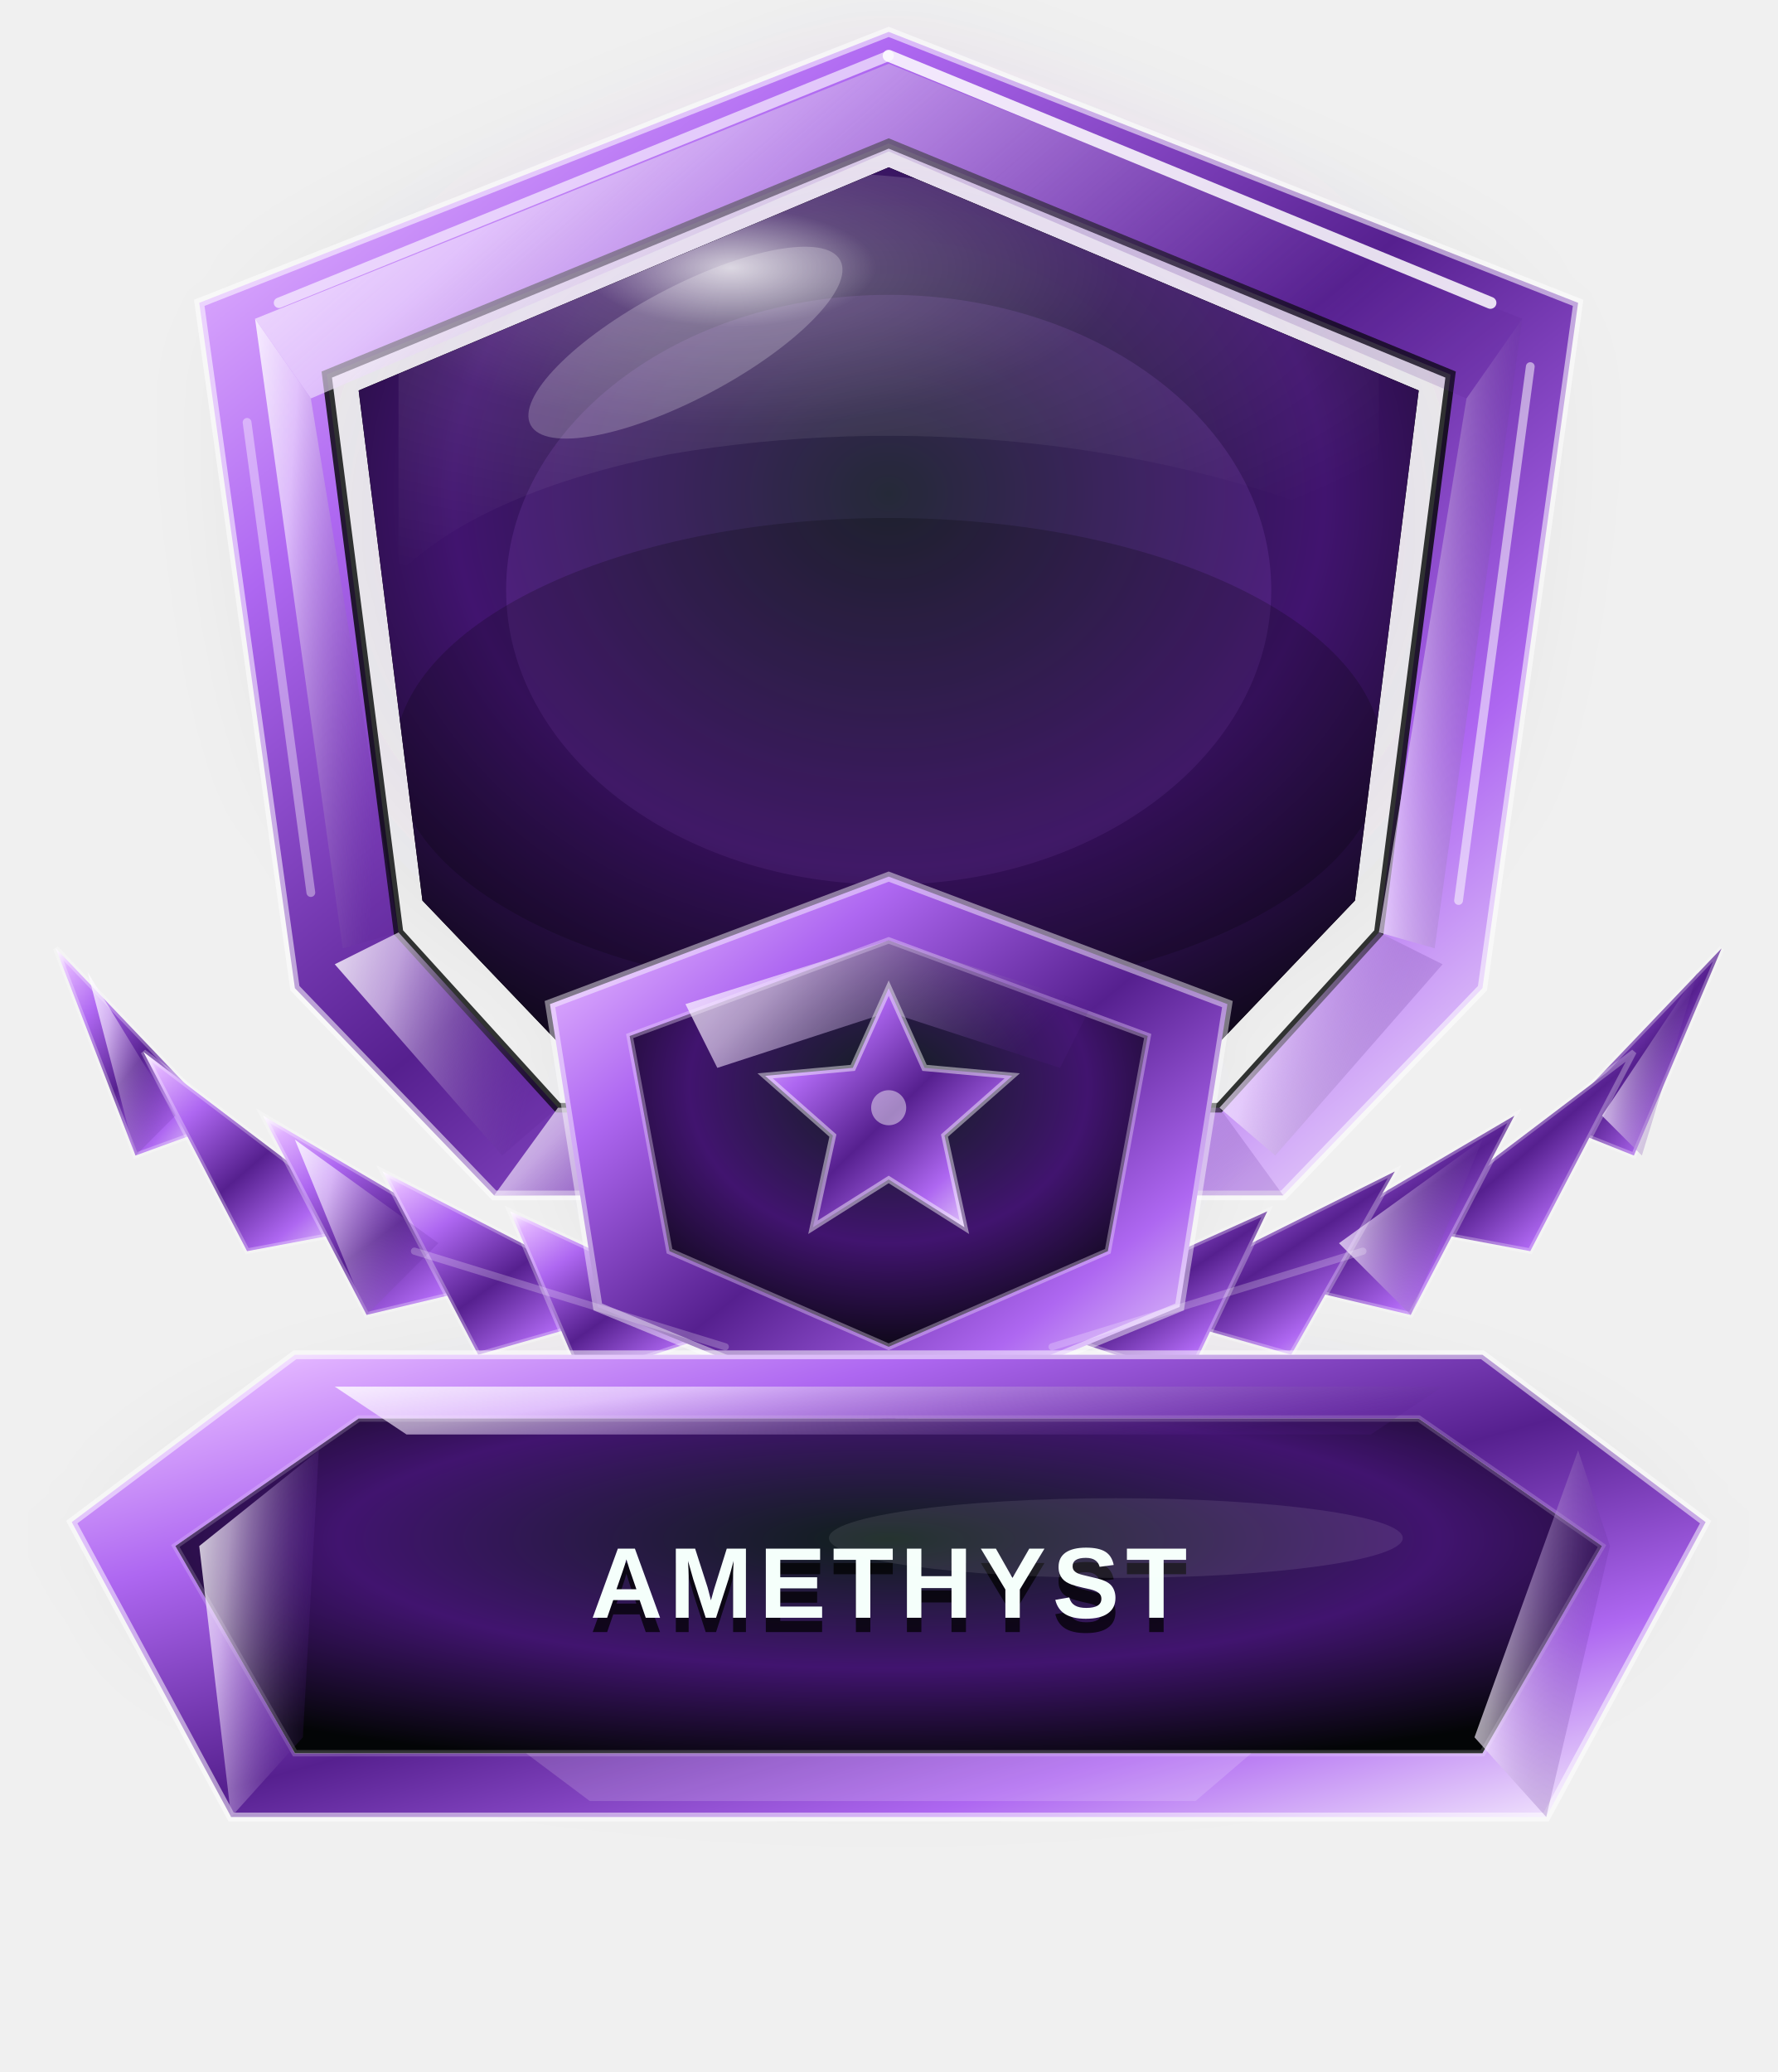
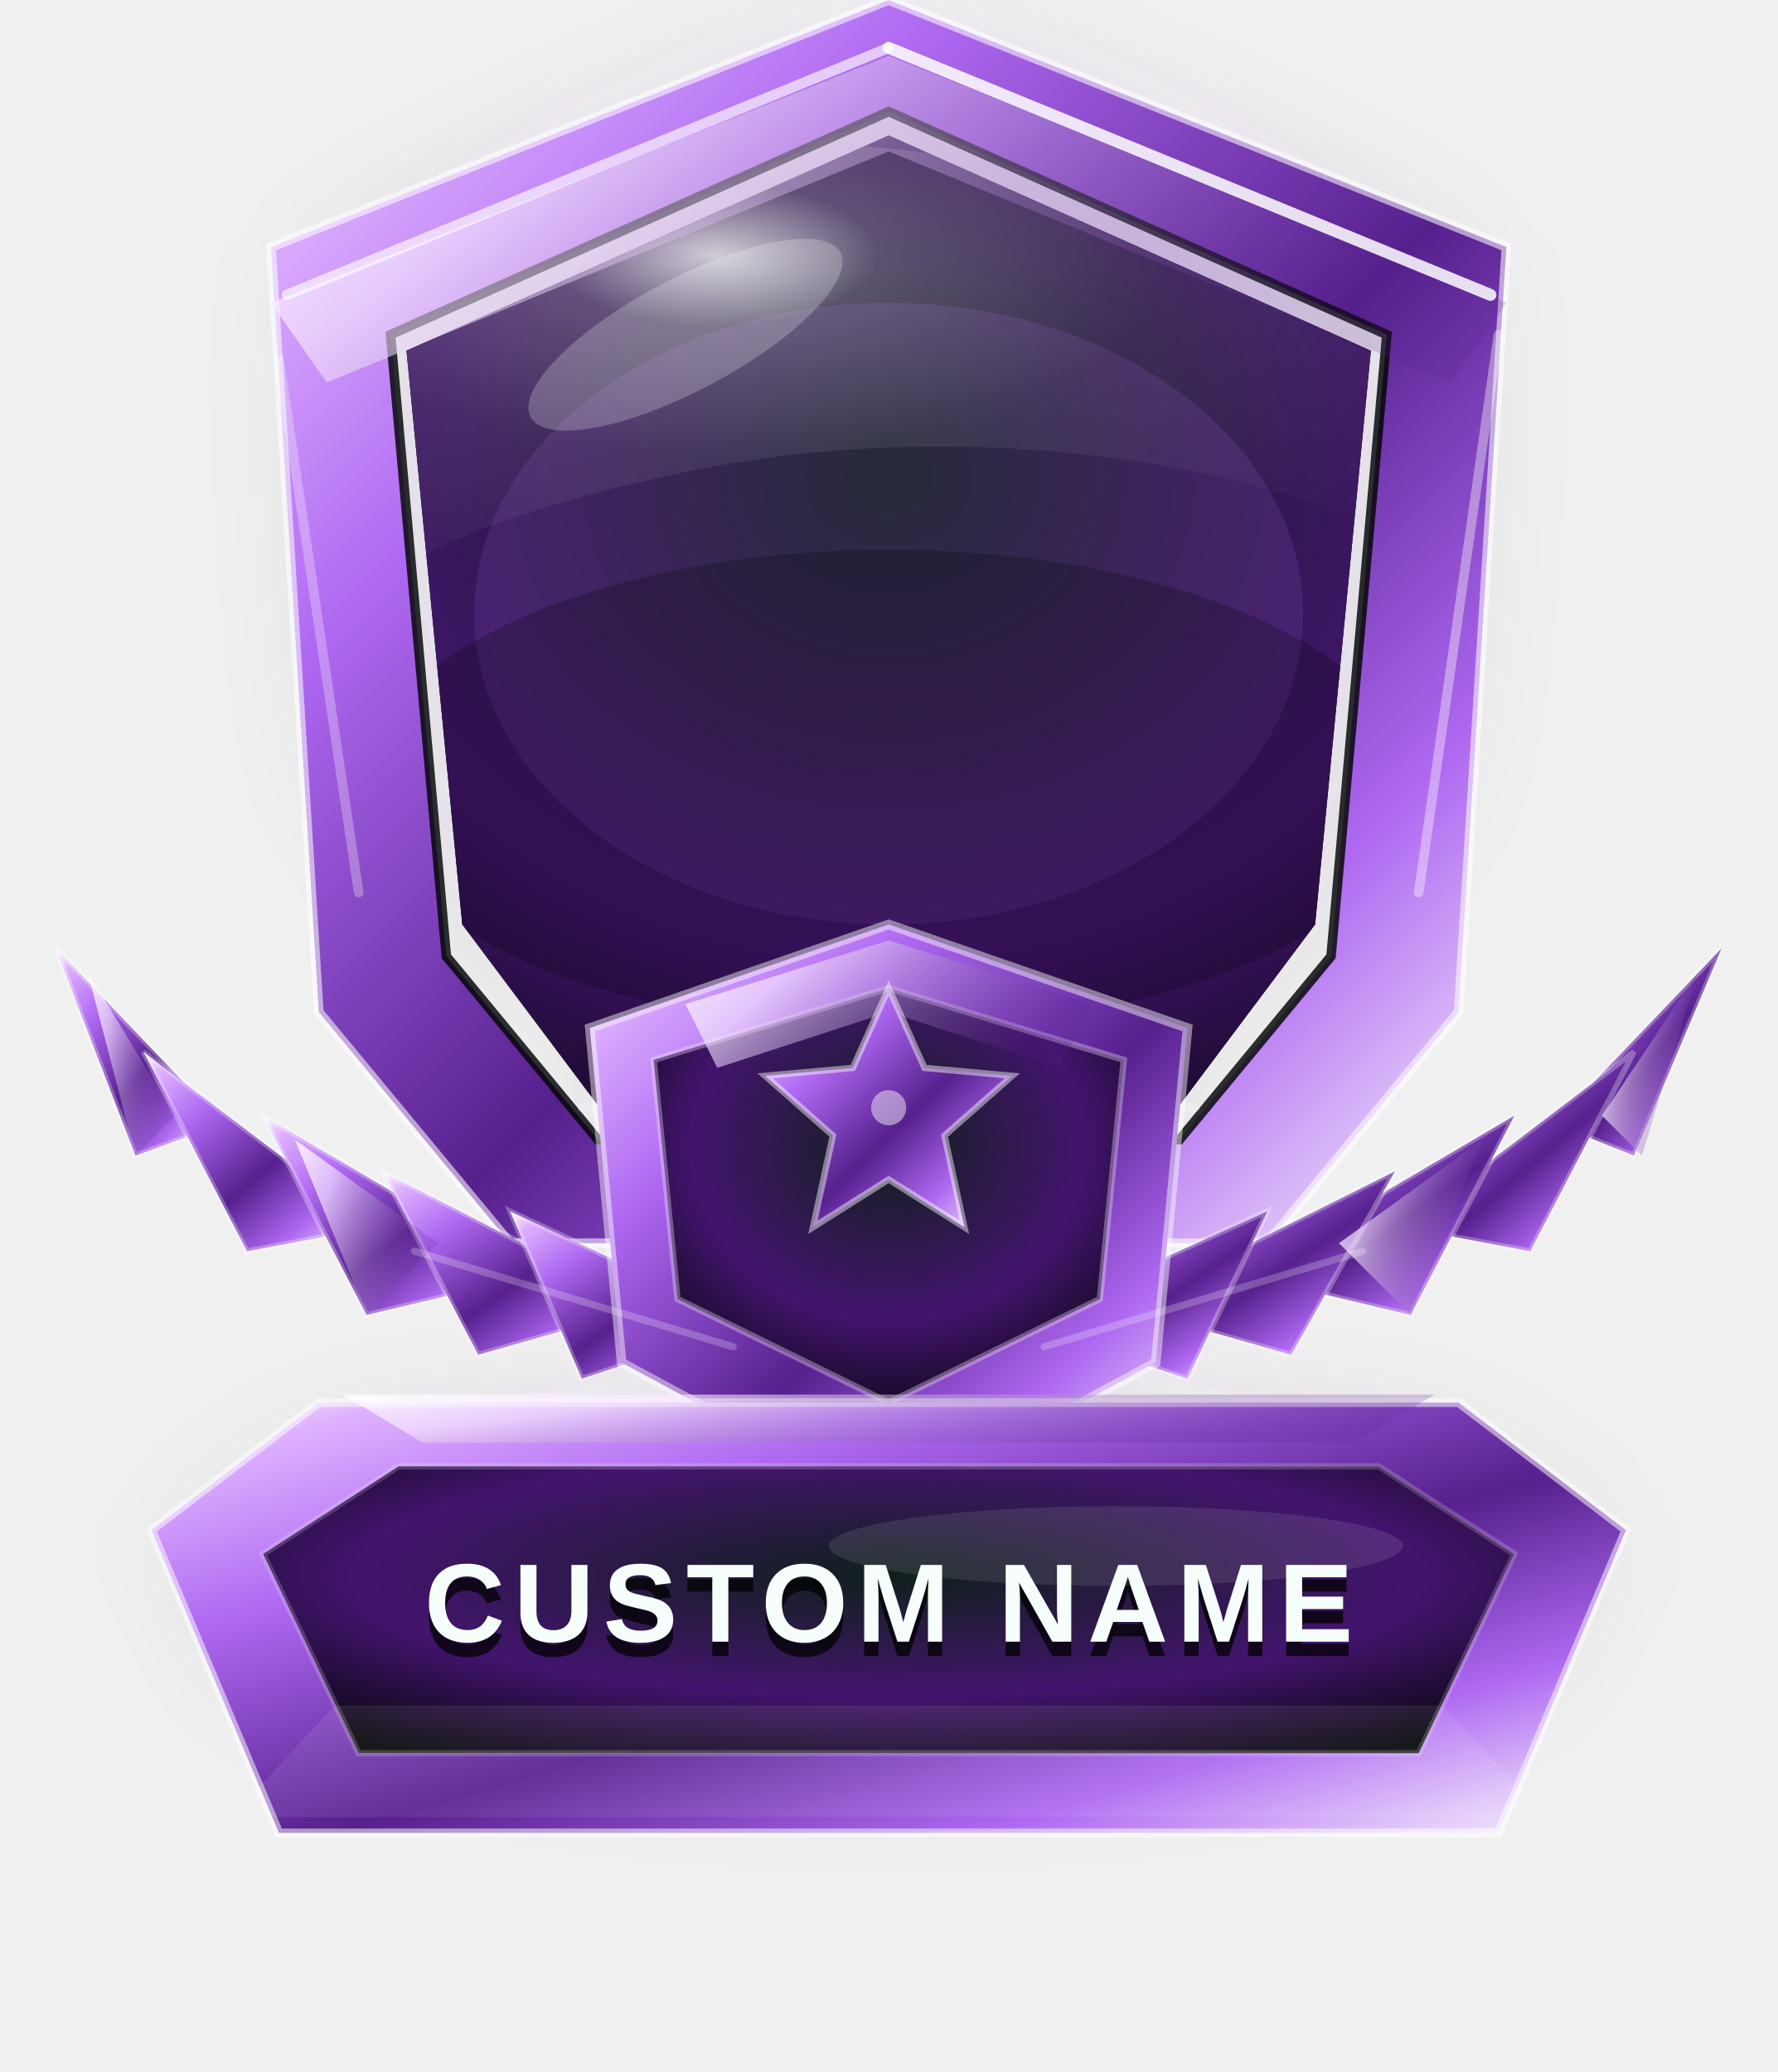
- <svg xmlns="http://www.w3.org/2000/svg" viewBox="0 0 223 260" width="223" height="260" role="img" aria-labelledby="badge-amethyst-title badge-amethyst-desc">
+ <svg xmlns="http://www.w3.org/2000/svg" viewBox="0 0 223 260" width="223" height="260" role="img" aria-labelledby="badge-amethyst-title badge-amethyst-desc" data-level="AMETHYST">
  <defs>
    <linearGradient id="badge-amethyst-outerMetal" x1="0" y1="0" x2="1" y2="1">
      <stop offset="0" stop-color="#ffffff" />
-       <stop offset="0.08" stop-color="#e0b1ff" />
-       <stop offset="0.26" stop-color="#ae67f1" />
-       <stop offset="0.52" stop-color="#56208f" />
-       <stop offset="0.76" stop-color="#ae67f1" />
+       <stop offset="0.08" stop-color="#dfb2ff" />
+       <stop offset="0.28" stop-color="#ae68f1" />
+       <stop offset="0.56" stop-color="#56208d" />
+       <stop offset="0.78" stop-color="#ae68f1" />
      <stop offset="1" stop-color="#ffffff" />
    </linearGradient>
-     <linearGradient id="badge-amethyst-edgeMetal" x1="0" y1="0" x2="0" y2="1">
-       <stop offset="0" stop-color="#ffffff" stop-opacity="0.95" />
-       <stop offset="0.22" stop-color="#e0b1ff" stop-opacity="0.9" />
-       <stop offset="0.6" stop-color="#ae67f1" stop-opacity="0.82" />
-       <stop offset="1" stop-color="#56208f" stop-opacity="1" />
+     <linearGradient id="badge-amethyst-facetMetal" x1="0" y1="0" x2="1" y2="0.35">
+       <stop offset="0" stop-color="#ffffff" stop-opacity="0.82" />
+       <stop offset="0.3" stop-color="#f7e8ff" stop-opacity="0.64" />
+       <stop offset="1" stop-color="#56208d" stop-opacity="0.18" />
    </linearGradient>
-     <linearGradient id="badge-amethyst-facetMetal" x1="0" y1="0" x2="1" y2="0.3">
-       <stop offset="0" stop-color="#ffffff" stop-opacity="0.82" />
-       <stop offset="0.3" stop-color="#f5e8ff" stop-opacity="0.62" />
-       <stop offset="1" stop-color="#56208f" stop-opacity="0.16" />
-     </linearGradient>
-     <radialGradient id="badge-amethyst-innerPanel" cx="50%" cy="36%" r="70%">
-       <stop offset="0" stop-color="#0f1f1b" />
-       <stop offset="0.55" stop-color="#41146f" />
+     <radialGradient id="badge-amethyst-innerPanel" cx="50%" cy="38%" r="72%">
+       <stop offset="0" stop-color="#10201c" />
+       <stop offset="0.58" stop-color="#43146e" />
      <stop offset="1" stop-color="#030506" />
    </radialGradient>
-     <radialGradient id="badge-amethyst-photoGlow" cx="50%" cy="42%" r="52%">
-       <stop offset="0" stop-color="#8742d0" stop-opacity="0.32" />
-       <stop offset="0.55" stop-color="#ae67f1" stop-opacity="0.12" />
+     <radialGradient id="badge-amethyst-photoGlow" cx="50%" cy="40%" r="55%">
+       <stop offset="0" stop-color="#8942ce" stop-opacity="0.28" />
+       <stop offset="0.55" stop-color="#ae68f1" stop-opacity="0.14" />
      <stop offset="1" stop-color="#000000" stop-opacity="0" />
    </radialGradient>
-     <radialGradient id="badge-amethyst-glassShine" cx="34%" cy="24%" r="82%">
+     <radialGradient id="badge-amethyst-glassShine" cx="34%" cy="24%" r="84%">
      <stop offset="0" stop-color="#ffffff" stop-opacity="0.78" />
-       <stop offset="0.18" stop-color="#ffffff" stop-opacity="0.22" />
-       <stop offset="0.48" stop-color="#ffffff" stop-opacity="0.08" />
+       <stop offset="0.18" stop-color="#ffffff" stop-opacity="0.24" />
+       <stop offset="0.5" stop-color="#ffffff" stop-opacity="0.08" />
      <stop offset="1" stop-color="#ffffff" stop-opacity="0" />
    </radialGradient>
    <filter id="badge-amethyst-softGlow" x="-30%" y="-30%" width="160%" height="160%">
      <feGaussianBlur stdDeviation="6" />
    </filter>
    <clipPath id="badge-amethyst-photoClip">
-       <path d="M111.5 21 L178 49 L170 113 L148 136 L128 136 L121 118 L102 118 L95 136 L75 136 L53 113 L45 49 Z" />
+       <path d="M111.5 17 L172 44 L165 116 L147 140 L127 140 L120 121 L103 121 L96 140 L76 140 L58 116 L51 44 Z" />
    </clipPath>
-     <path id="badge-amethyst-frameOuter" d="M111.5 4 L198 38 L186 124 L161 150 L134 150 L128 131 L95 131 L89 150 L62 150 L37 124 L25 38 Z" />
-     <path id="badge-amethyst-frameInner" d="M111.5 18 L182 47 L173 117 L153 139 L127 139 L121 121 L102 121 L96 139 L70 139 L50 117 L41 47 Z" />
-     <path id="badge-amethyst-nameplateOuter" d="M37 170 L186 170 L214 191 L194 228 L29 228 L9 191 Z" />
-     <path id="badge-amethyst-nameplateInner" d="M45 178 L178 178 L201 194 L186 220 L37 220 L22 194 Z" />
-     <path id="badge-amethyst-crestOuter" d="M111.5 110 L154 126 L148 164 L111.5 179 L75 164 L69 126 Z" />
-     <path id="badge-amethyst-crestInner" d="M111.5 118 L144 130 L139 157 L111.5 169 L84 157 L79 130 Z" />
+     <path id="badge-amethyst-frameOuter" d="M111.5 0 L189 31 L183 127 L159 156 L135 156 L127 136 L96 136 L88 156 L64 156 L40 127 L34 31 Z" />
+     <path id="badge-amethyst-frameInner" d="M111.5 14 L174 42 L167 120 L148 143 L127 143 L120 123 L103 123 L96 143 L75 143 L56 120 L49 42 Z" />
+     <path id="badge-amethyst-nameplateOuter" d="M40 176 L183 176 L204 192 L188 230 L35 230 L19 192 Z" />
+     <path id="badge-amethyst-nameplateInner" d="M50 184 L173 184 L190 195 L178 220 L45 220 L33 195 Z" />
+     <path id="badge-amethyst-crestOuter" d="M111.5 116 L149 129 L145 171 L111.5 189 L78 171 L74 129 Z" />
+     <path id="badge-amethyst-crestInner" d="M111.5 124 L141 133 L138 163 L111.5 176 L85 163 L82 133 Z" />
    <path id="badge-amethyst-star" d="M111.5 124 L116 134 L127 135 L118.5 142.5 L121 154 L111.5 148 L102 154 L104.5 142.5 L96 135 L107 134 Z" />
-     <path id="badge-amethyst-leafLeftA" d="M7 119 L28 141 L17 145 Z" />
-     <path id="badge-amethyst-leafLeftB" d="M18 132 L47 154 L31 157 Z" />
-     <path id="badge-amethyst-leafLeftC" d="M33 140 L67 160 L46 165 Z" />
-     <path id="badge-amethyst-leafLeftD" d="M48 147 L81 164 L60 170 Z" />
-     <path id="badge-amethyst-leafLeftE" d="M64 152 L94 166 L73 173 Z" />
-     <path id="badge-amethyst-leafRightA" d="M216 119 L205 145 L195 141 Z" />
-     <path id="badge-amethyst-leafRightB" d="M205 132 L192 157 L176 154 Z" />
-     <path id="badge-amethyst-leafRightC" d="M190 140 L177 165 L156 160 Z" />
-     <path id="badge-amethyst-leafRightD" d="M175 147 L162 170 L141 164 Z" />
-     <path id="badge-amethyst-leafRightE" d="M159 152 L149 173 L128 166 Z" />
+     <path id="badge-amethyst-leafLeft1" d="M7 119 L28 141 L17 145 Z" />
+     <path id="badge-amethyst-leafLeft2" d="M18 132 L47 154 L31 157 Z" />
+     <path id="badge-amethyst-leafLeft3" d="M33 140 L67 160 L46 165 Z" />
+     <path id="badge-amethyst-leafLeft4" d="M48 147 L81 164 L60 170 Z" />
+     <path id="badge-amethyst-leafLeft5" d="M64 152 L94 166 L73 173 Z" />
+     <path id="badge-amethyst-leafRight1" d="M216 119 L205 145 L195 141 Z" />
+     <path id="badge-amethyst-leafRight2" d="M205 132 L192 157 L176 154 Z" />
+     <path id="badge-amethyst-leafRight3" d="M190 140 L177 165 L156 160 Z" />
+     <path id="badge-amethyst-leafRight4" d="M175 147 L162 170 L141 164 Z" />
+     <path id="badge-amethyst-leafRight5" d="M159 152 L149 173 L128 166 Z" />
  </defs>
  <g id="badge-amethyst-glowGroup" filter="url(#badge-amethyst-softGlow)">
    <use href="#badge-amethyst-frameOuter" fill="url(#badge-amethyst-photoGlow)" />
    <use href="#badge-amethyst-nameplateOuter" fill="url(#badge-amethyst-photoGlow)" />
    <use href="#badge-amethyst-crestOuter" fill="url(#badge-amethyst-photoGlow)" />
  </g>
  <g id="badge-amethyst-photoAreaGroup">
-     <image aria-hidden="true" focusable="false" data-portrait-slot="true" id="badge-amethyst-portraitImage" href="" x="40" y="18" width="143" height="122" preserveAspectRatio="xMidYMid slice" clip-path="url(#badge-amethyst-photoClip)" />
+     <image aria-hidden="true" focusable="false" data-portrait-slot="true" id="badge-amethyst-portraitImage" href="" x="28" y="8" width="167" height="138" preserveAspectRatio="xMidYMid slice" clip-path="url(#badge-amethyst-photoClip)" />
    <g clip-path="url(#badge-amethyst-photoClip)">
-       <rect x="40" y="18" width="143" height="122" fill="#000000" />
-       <rect x="40" y="18" width="143" height="122" fill="url(#badge-amethyst-innerPanel)" />
-       <ellipse cx="111.5" cy="74" rx="48" ry="37" fill="#ae67f1" fill-opacity="0.14" />
-       <ellipse cx="111.5" cy="95" rx="62" ry="30" fill="#000000" fill-opacity="0.2" />
-       <path d="M50 31 C78 18 117 17 173 36 L173 67 C146 55 113 52 84 57 C69 60 57 65 50 72 Z" fill="url(#badge-amethyst-glassShine)" />
+       <rect x="26" y="6" width="171" height="142" fill="#000000" />
+       <rect x="26" y="6" width="171" height="142" fill="url(#badge-amethyst-innerPanel)" />
+       <ellipse cx="111.5" cy="77" rx="52" ry="39" fill="#ae68f1" fill-opacity="0.14" />
+       <ellipse cx="111.5" cy="99" rx="66" ry="30" fill="#000000" fill-opacity="0.22" />
+       <path d="M43 28 C79 13 120 14 180 35 L180 69 C153 56 117 53 87 59 C68 63 52 68 43 77 Z" fill="url(#badge-amethyst-glassShine)" />
    </g>
  </g>
  <g id="badge-amethyst-frameGroup">
-     <path d="M111.5 4 L198 38 L186 124 L161 150 L134 150 L128 131 L95 131 L89 150 L62 150 L37 124 L25 38 Z M111.5 18 L182 47 L173 117 L153 139 L127 139 L121 121 L102 121 L96 139 L70 139 L50 117 L41 47 Z" fill="url(#badge-amethyst-outerMetal)" fill-rule="evenodd" />
-     <use href="#badge-amethyst-frameOuter" fill="none" stroke="#ffffff" stroke-opacity="0.55" stroke-width="1.2" />
-     <use href="#badge-amethyst-frameInner" fill="none" stroke="#020403" stroke-opacity="0.8" stroke-width="1.2" />
-     <path d="M111.5 8 L191 40 L184 50 L111.5 19 L39 50 L32 40 Z" fill="url(#badge-amethyst-facetMetal)" />
-     <path d="M184 50 L191 40 L180 119 L173 117 Z" fill="url(#badge-amethyst-facetMetal)" />
-     <path d="M39 50 L32 40 L43 119 L50 117 Z" fill="url(#badge-amethyst-facetMetal)" />
-     <path d="M173 117 L181 121 L160 145 L153 139 Z" fill="url(#badge-amethyst-facetMetal)" />
-     <path d="M50 117 L42 121 L63 145 L70 139 Z" fill="url(#badge-amethyst-facetMetal)" />
-     <path d="M96 139 L89 150 L62 150 L70 139 Z" fill="url(#badge-amethyst-facetMetal)" />
-     <path d="M127 139 L134 150 L161 150 L153 139 Z" fill="url(#badge-amethyst-facetMetal)" />
+     <path d="M111.5 0 L189 31 L183 127 L159 156 L135 156 L127 136 L96 136 L88 156 L64 156 L40 127 L34 31 Z M111.5 14 L174 42 L167 120 L148 143 L127 143 L120 123 L103 123 L96 143 L75 143 L56 120 L49 42 Z" fill="url(#badge-amethyst-outerMetal)" fill-rule="evenodd" />
+     <use href="#badge-amethyst-frameOuter" fill="none" stroke="#ffffff" stroke-opacity="0.56" stroke-width="1.2" />
+     <use href="#badge-amethyst-frameInner" fill="none" stroke="#020403" stroke-opacity="0.82" stroke-width="1.2" />
+     <path d="M111.5 7 L189 38 L182 48 L111.5 19 L41 48 L34 38 Z" fill="url(#badge-amethyst-facetMetal)" />
+     <path d="M35 45 L45 112" stroke="#ffffff" stroke-opacity="0.28" stroke-width="1.2" stroke-linecap="round" />
+     <path d="M188 42 L178 112" stroke="#ffffff" stroke-opacity="0.38" stroke-width="1.2" stroke-linecap="round" />
+     <path d="M73 139 L95 139" stroke="#ffffff" stroke-opacity="0.18" stroke-width="1.1" stroke-linecap="round" />
+     <path d="M128 139 L150 139" stroke="#ffffff" stroke-opacity="0.18" stroke-width="1.1" stroke-linecap="round" />
  </g>
  <g id="badge-amethyst-laurelsGroup">
    <g fill="url(#badge-amethyst-outerMetal)" stroke="#ffffff" stroke-opacity="0.28" stroke-width="0.7">
-       <use href="#badge-amethyst-leafLeftA" />
-       <use href="#badge-amethyst-leafLeftB" />
-       <use href="#badge-amethyst-leafLeftC" />
-       <use href="#badge-amethyst-leafLeftD" />
-       <use href="#badge-amethyst-leafLeftE" />
-       <use href="#badge-amethyst-leafRightA" />
-       <use href="#badge-amethyst-leafRightB" />
-       <use href="#badge-amethyst-leafRightC" />
-       <use href="#badge-amethyst-leafRightD" />
-       <use href="#badge-amethyst-leafRightE" />
+       <use href="#badge-amethyst-leafLeft1" />
+       <use href="#badge-amethyst-leafLeft2" />
+       <use href="#badge-amethyst-leafLeft3" />
+       <use href="#badge-amethyst-leafLeft4" />
+       <use href="#badge-amethyst-leafLeft5" />
+       <use href="#badge-amethyst-leafRight1" />
+       <use href="#badge-amethyst-leafRight2" />
+       <use href="#badge-amethyst-leafRight3" />
+       <use href="#badge-amethyst-leafRight4" />
+       <use href="#badge-amethyst-leafRight5" />
    </g>
    <g fill="url(#badge-amethyst-facetMetal)">
      <path d="M11 122 L22 140 L17 145 Z" />
      <path d="M213 122 L206 145 L201 140 Z" />
      <path d="M37 143 L55 156 L46 165 Z" />
      <path d="M186 143 L177 165 L168 156 Z" />
    </g>
  </g>
  <g id="badge-amethyst-crestGroup">
-     <path d="M111.5 110 L154 126 L148 164 L111.5 179 L75 164 L69 126 Z" fill="url(#badge-amethyst-outerMetal)" />
-     <use href="#badge-amethyst-crestOuter" fill="none" stroke="#ffffff" stroke-opacity="0.45" stroke-width="1.2" />
+     <path d="M111.5 116 L149 129 L145 171 L111.5 189 L78 171 L74 129 Z" fill="url(#badge-amethyst-outerMetal)" />
+     <use href="#badge-amethyst-crestOuter" fill="none" stroke="#ffffff" stroke-opacity="0.46" stroke-width="1.2" />
    <use href="#badge-amethyst-crestInner" fill="url(#badge-amethyst-innerPanel)" />
-     <use href="#badge-amethyst-crestInner" fill="none" stroke="#f5e8ff" stroke-opacity="0.35" stroke-width="0.8" />
+     <use href="#badge-amethyst-crestInner" fill="none" stroke="#f7e8ff" stroke-opacity="0.34" stroke-width="0.8" />
    <path d="M86 126 L111.5 118 L137 126 L133 134 L111.5 127 L90 134 Z" fill="url(#badge-amethyst-facetMetal)" />
    <use href="#badge-amethyst-star" fill="url(#badge-amethyst-outerMetal)" />
    <use href="#badge-amethyst-star" fill="none" stroke="#ffffff" stroke-opacity="0.45" stroke-width="0.8" />
-     <circle cx="111.5" cy="139" r="2.2" fill="#ffffff" fill-opacity="0.45" />
+     <circle cx="111.5" cy="139" r="2.2" fill="#ffffff" fill-opacity="0.46" />
  </g>
  <g id="badge-amethyst-nameplateGroup">
-     <path d="M37 170 L186 170 L214 191 L194 228 L29 228 L9 191 Z M45 178 L178 178 L201 194 L186 220 L37 220 L22 194 Z" fill="url(#badge-amethyst-outerMetal)" fill-rule="evenodd" />
+     <path d="M40 176 L183 176 L204 192 L188 230 L35 230 L19 192 Z M50 184 L173 184 L190 195 L178 220 L45 220 L33 195 Z" fill="url(#badge-amethyst-outerMetal)" fill-rule="evenodd" />
    <use href="#badge-amethyst-nameplateOuter" fill="none" stroke="#ffffff" stroke-opacity="0.52" stroke-width="1.1" />
    <use href="#badge-amethyst-nameplateInner" fill="url(#badge-amethyst-innerPanel)" />
    <use href="#badge-amethyst-nameplateInner" fill="none" stroke="#ffffff" stroke-opacity="0.18" stroke-width="0.8" />
-     <path d="M42 174 L181 174 L172 180 L51 180 Z" fill="url(#badge-amethyst-facetMetal)" />
-     <path d="M25 194 L40 182 L38 218 L29 228 Z" fill="url(#badge-amethyst-facetMetal)" />
-     <path d="M198 182 L202 194 L194 228 L185 218 Z" fill="url(#badge-amethyst-facetMetal)" />
-     <path d="M111.5 220 L157 220 L150 226 L74 226 L66 220 Z" fill="#ffffff" fill-opacity="0.16" />
+     <path d="M43 175 L180 175 L170 181 L53 181 Z" fill="url(#badge-amethyst-facetMetal)" />
+     <path d="M29 228 L42 214 L181 214 L194 228 Z" fill="#ffffff" fill-opacity="0.08" />
  </g>
  <g id="badge-amethyst-labelGroup">
-     <text id="badge-amethyst-labelShadow" x="111.5" y="203" text-anchor="middle" font-family="'Orbitron', 'Montserrat', 'Arial', sans-serif" font-size="12.6" font-weight="700" letter-spacing="0.8" fill="#000000" fill-opacity="0.72" transform="translate(0 1.8)">AMETHYST</text>
-     <text id="badge-amethyst-labelText" x="111.5" y="203" text-anchor="middle" font-family="'Orbitron', 'Montserrat', 'Arial', sans-serif" font-size="12.6" font-weight="700" letter-spacing="0.8" fill="#f5fffb">AMETHYST</text>
+     <text id="badge-amethyst-labelShadow" data-name-slot="true" x="111.5" y="206" text-anchor="middle" font-family="'Orbitron', 'Montserrat', 'Arial', sans-serif" font-size="14" font-weight="700" letter-spacing="1.1" fill="#000000" fill-opacity="0.72" transform="translate(0 1.8)">CUSTOM NAME</text>
+     <text id="badge-amethyst-labelText" data-name-slot="true" x="111.5" y="206" text-anchor="middle" font-family="'Orbitron', 'Montserrat', 'Arial', sans-serif" font-size="14" font-weight="700" letter-spacing="1.1" fill="#f6fffb">CUSTOM NAME</text>
  </g>
  <g id="badge-amethyst-highlightsGroup" pointer-events="none">
-     <path d="M111.5 7 L187 38" stroke="#ffffff" stroke-opacity="0.85" stroke-width="1.5" stroke-linecap="round" />
-     <path d="M111.5 7 L35 38" stroke="#ffffff" stroke-opacity="0.62" stroke-width="1.3" stroke-linecap="round" />
-     <path d="M31 53 L39 112" stroke="#ffffff" stroke-opacity="0.38" stroke-width="1.1" stroke-linecap="round" />
-     <path d="M192 46 L183 113" stroke="#ffffff" stroke-opacity="0.52" stroke-width="1.1" stroke-linecap="round" />
-     <path d="M52 157 L91 169" stroke="#ffffff" stroke-opacity="0.23" stroke-width="0.9" stroke-linecap="round" />
-     <path d="M171 157 L132 169" stroke="#ffffff" stroke-opacity="0.23" stroke-width="0.9" stroke-linecap="round" />
-     <ellipse cx="86" cy="43" rx="22" ry="7" transform="rotate(-28 86 43)" fill="#ffffff" fill-opacity="0.22" />
-     <ellipse cx="140" cy="193" rx="36" ry="5" fill="#ffffff" fill-opacity="0.09" />
+     <path d="M111.5 6 L187 37" stroke="#ffffff" stroke-opacity="0.85" stroke-width="1.5" stroke-linecap="round" />
+     <path d="M111.5 6 L36 37" stroke="#ffffff" stroke-opacity="0.64" stroke-width="1.3" stroke-linecap="round" />
+     <path d="M52 157 L92 169" stroke="#ffffff" stroke-opacity="0.23" stroke-width="0.9" stroke-linecap="round" />
+     <path d="M171 157 L131 169" stroke="#ffffff" stroke-opacity="0.23" stroke-width="0.9" stroke-linecap="round" />
+     <ellipse cx="86" cy="42" rx="22" ry="7" transform="rotate(-28 86 42)" fill="#ffffff" fill-opacity="0.22" />
+     <ellipse cx="140" cy="194" rx="36" ry="5" fill="#ffffff" fill-opacity="0.1" />
  </g>
</svg>
